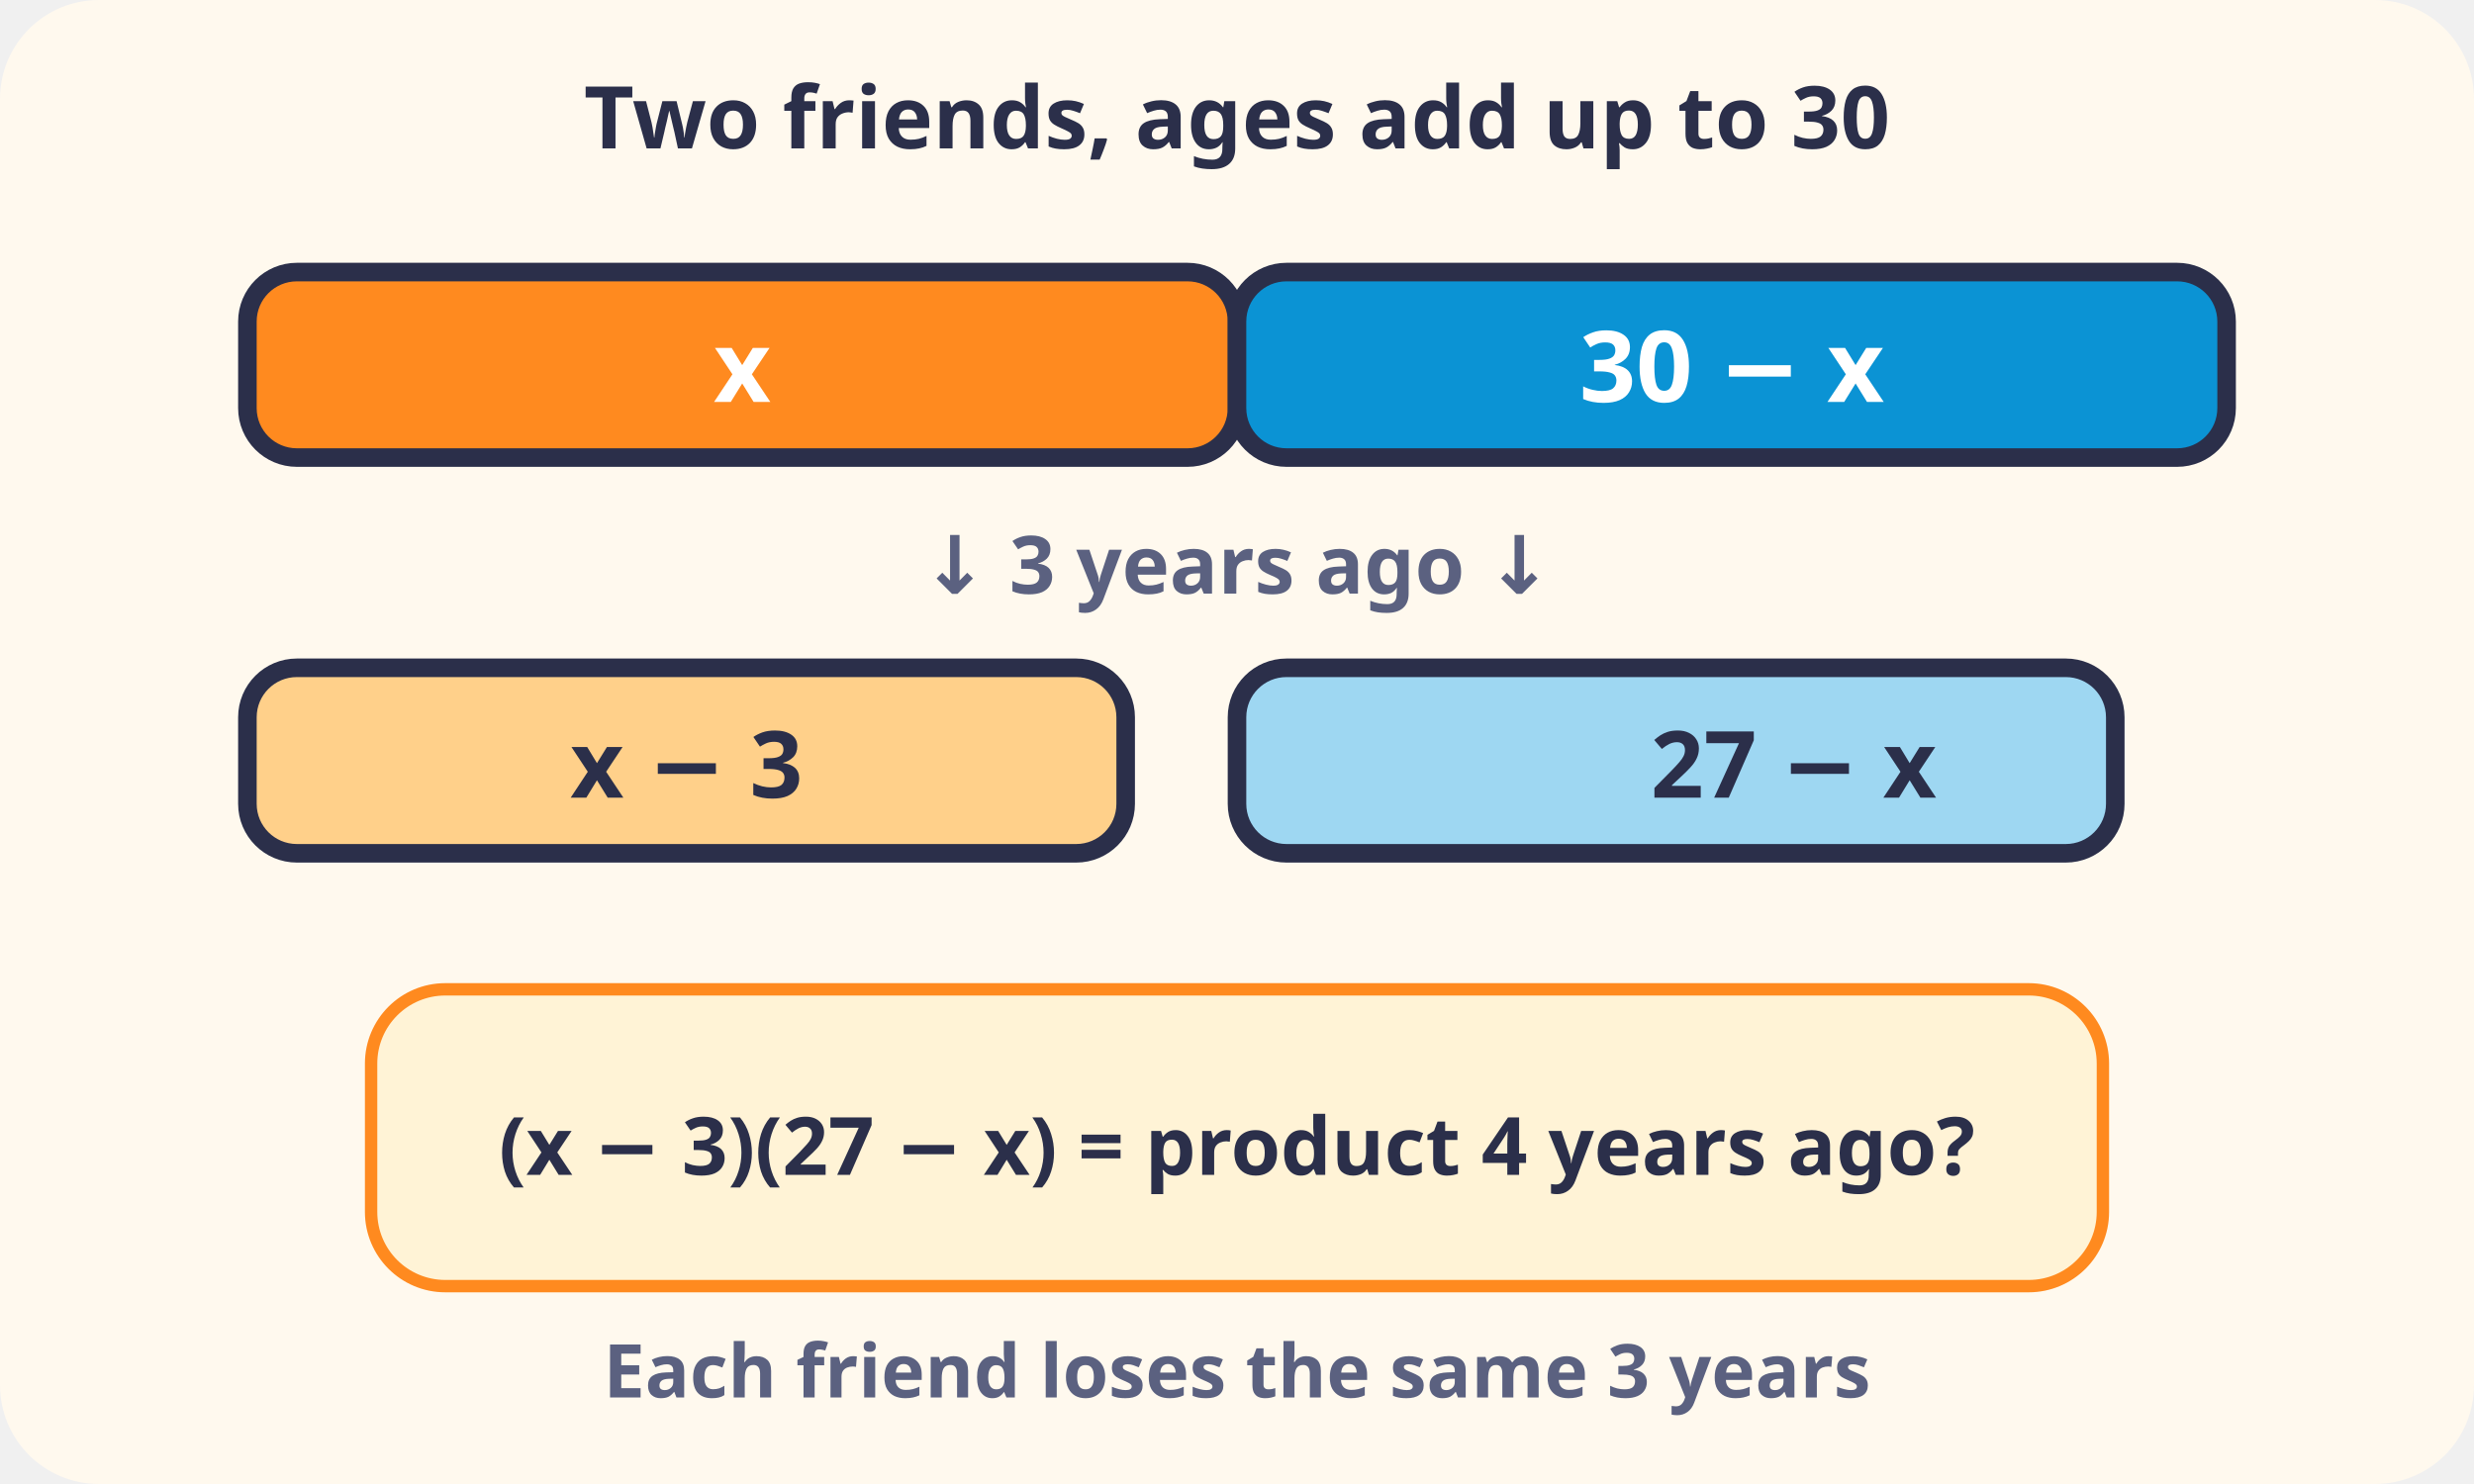
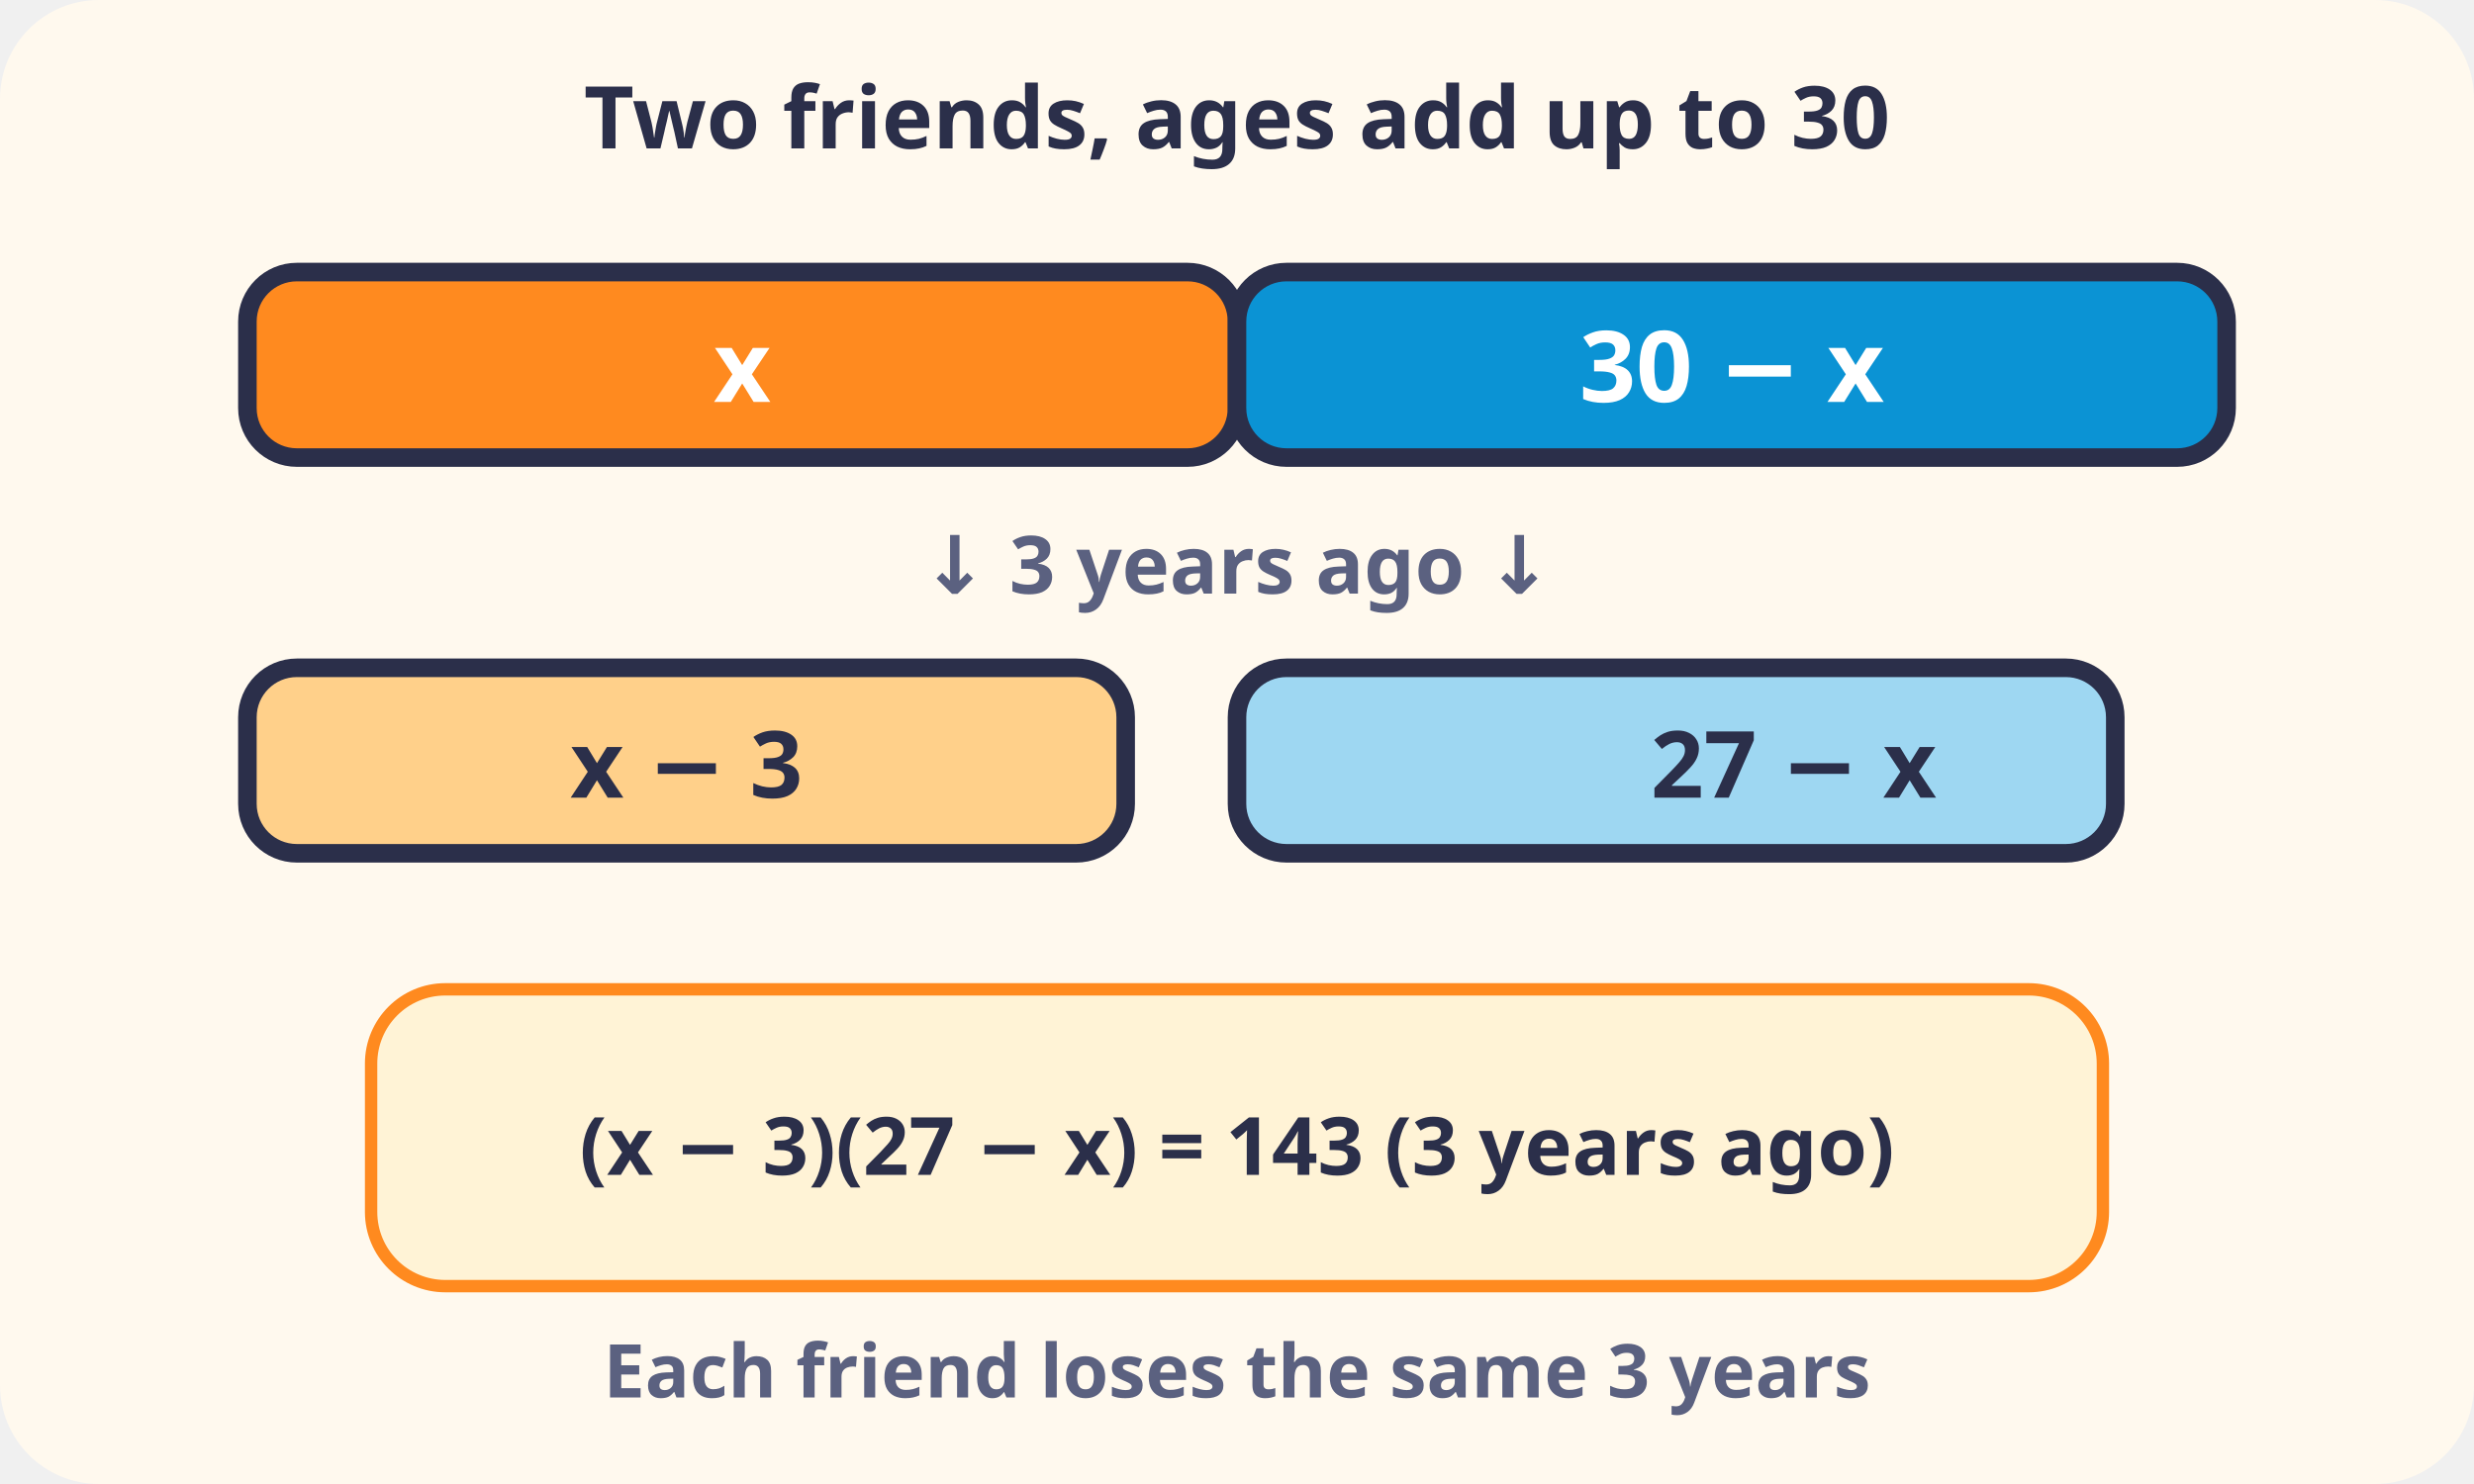
<svg xmlns="http://www.w3.org/2000/svg" viewBox="0 0 400 240" role="img">
  <style>.fl{stroke-dasharray:8 6;animation:fl 1s linear infinite}@keyframes fl{to{stroke-dashoffset:-14}}.pu{animation:pu 2.2s ease-in-out infinite;transform-box:fill-box;transform-origin:center}@keyframes pu{50%{transform:scale(1.12)}}.bl{animation:bl 1.6s ease-in-out infinite}@keyframes bl{50%{opacity:.25}}
@media (prefers-reduced-motion: reduce){*{animation:none!important}}</style>
  <rect width="100%" height="100%" rx="16" fill="#FFF9EE" />
  <text x="200" y="24" font-family="system-ui, sans-serif" font-size="14" font-weight="700" fill="#2B2F4A" text-anchor="middle">Two friends, ages add up to 30</text>
  <rect x="40" y="44" width="160" height="30" rx="8" fill="#FF8A1F" stroke="#2B2F4A" stroke-width="3" />
  <text x="120" y="65" font-family="system-ui, sans-serif" font-size="16" font-weight="800" fill="#FFFFFF" text-anchor="middle">x</text>
  <rect x="200" y="44" width="160" height="30" rx="8" fill="#0B93D4" stroke="#2B2F4A" stroke-width="3" />
  <text x="280" y="65" font-family="system-ui, sans-serif" font-size="16" font-weight="800" fill="#FFFFFF" text-anchor="middle">30 − x</text>
  <text x="200" y="96" font-family="system-ui, sans-serif" font-size="13" font-weight="700" fill="#5B6180" text-anchor="middle" class="bl">↓  3 years ago  ↓</text>
  <rect x="40" y="108" width="142" height="30" rx="8" fill="#FFD08A" stroke="#2B2F4A" stroke-width="3" />
  <text x="111" y="129" font-family="system-ui, sans-serif" font-size="15" font-weight="800" fill="#2B2F4A" text-anchor="middle">x − 3</text>
  <rect x="200" y="108" width="142" height="30" rx="8" fill="#9ED7F2" stroke="#2B2F4A" stroke-width="3" />
  <text x="290" y="129" font-family="system-ui, sans-serif" font-size="15" font-weight="800" fill="#2B2F4A" text-anchor="middle">27 − x</text>
  <rect x="60" y="160" width="280" height="48" rx="12" fill="#FFF3D6" stroke="#FF8A1F" stroke-width="2" />
-   <text x="200" y="190" font-family="system-ui, sans-serif" font-size="13" font-weight="700" fill="#2B2F4A" text-anchor="middle">(x − 3)(27 − x) = product 4 years ago?</text>
+   <text x="200" y="190" font-family="system-ui, sans-serif" font-size="13" font-weight="700" fill="#2B2F4A" text-anchor="middle">(x − 3)(27 − x) = 143 (3 years ago)</text>
  <text x="200" y="226" font-family="system-ui, sans-serif" font-size="12" font-weight="600" fill="#5B6180" text-anchor="middle">Each friend loses the same 3 years</text>
</svg>
